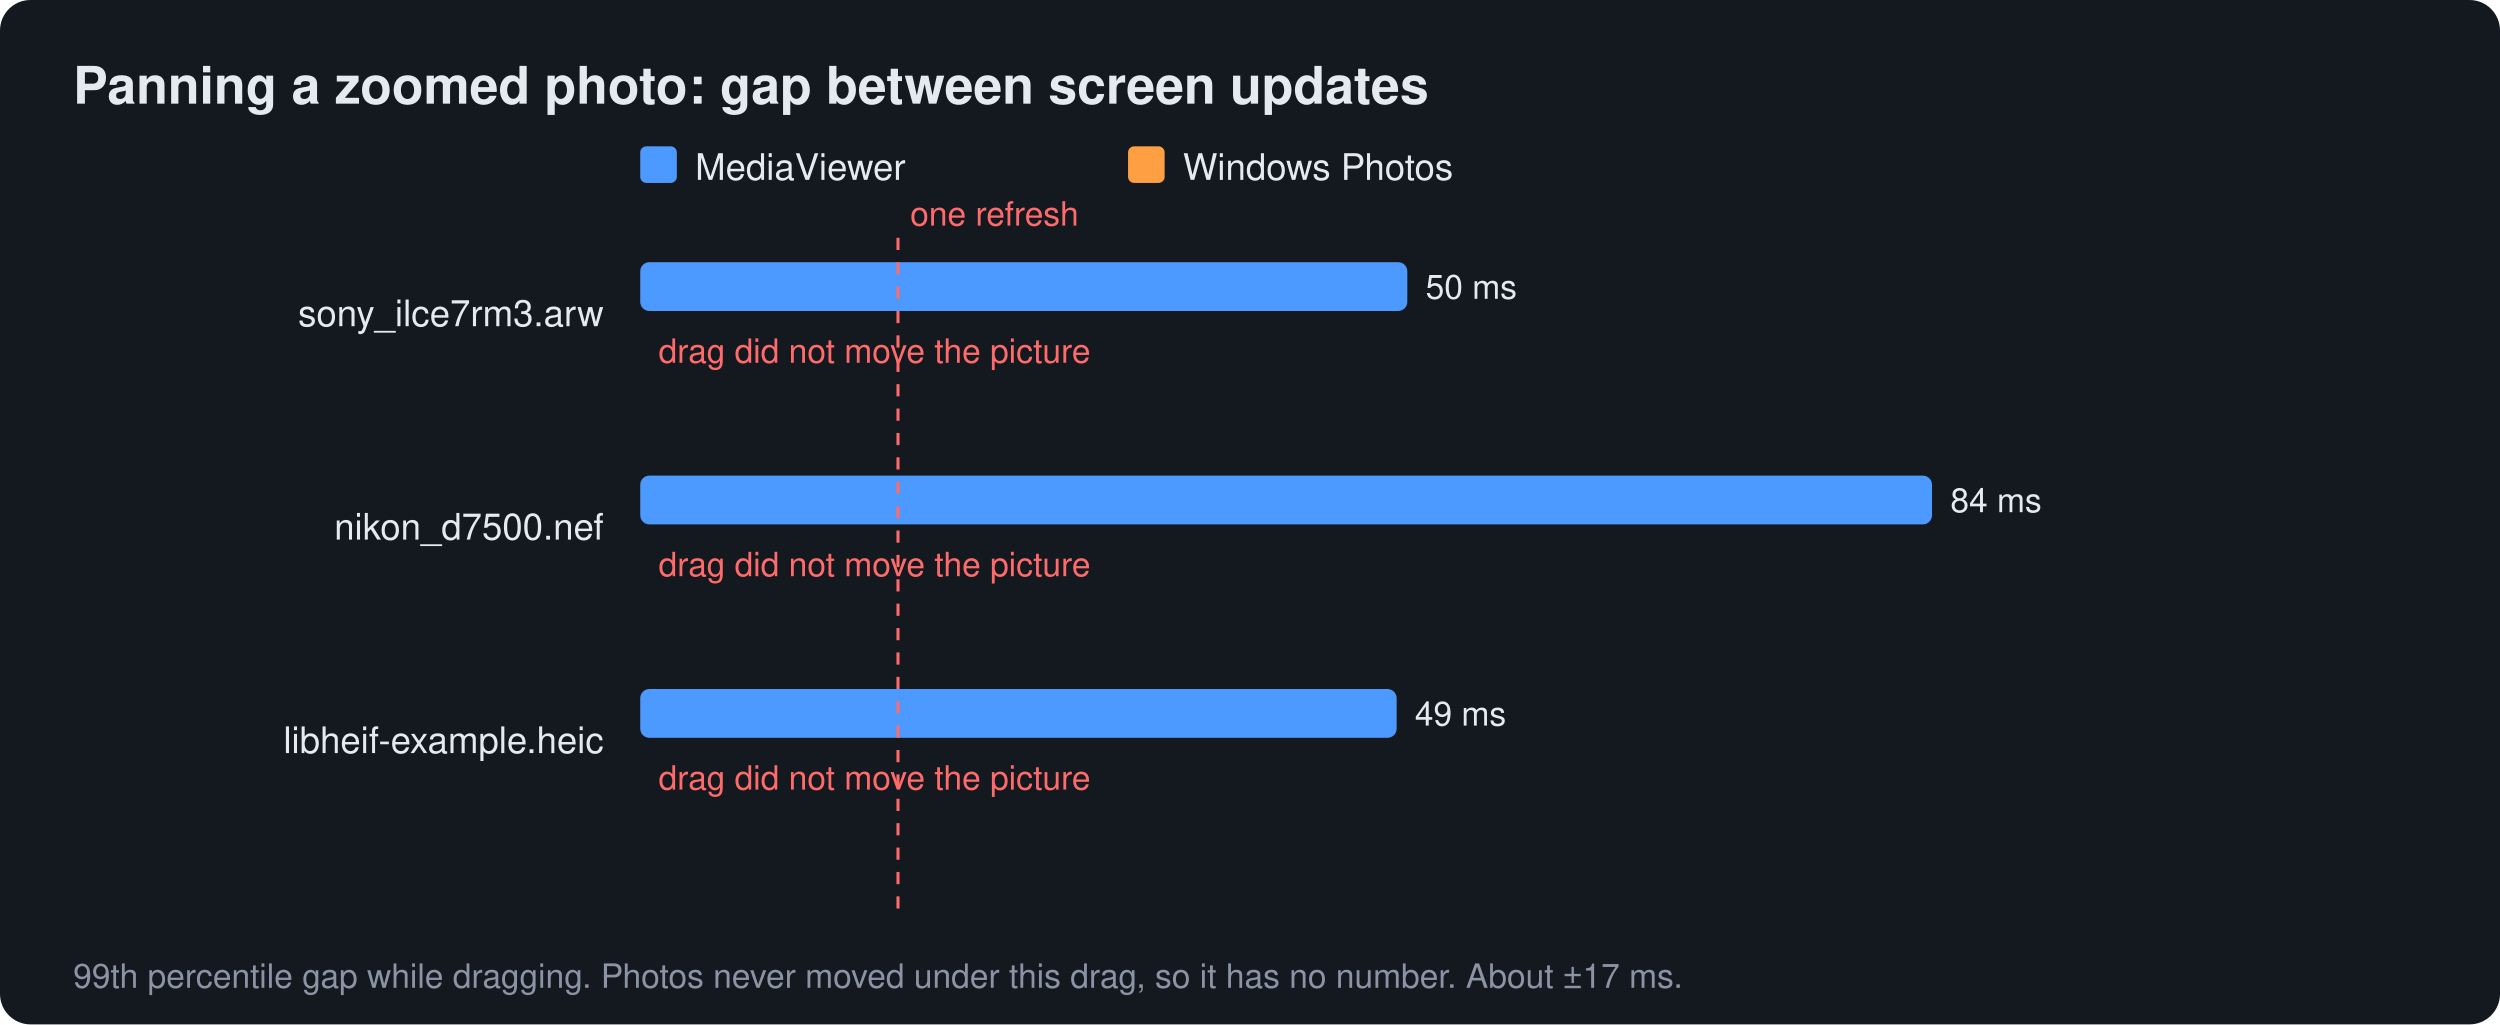
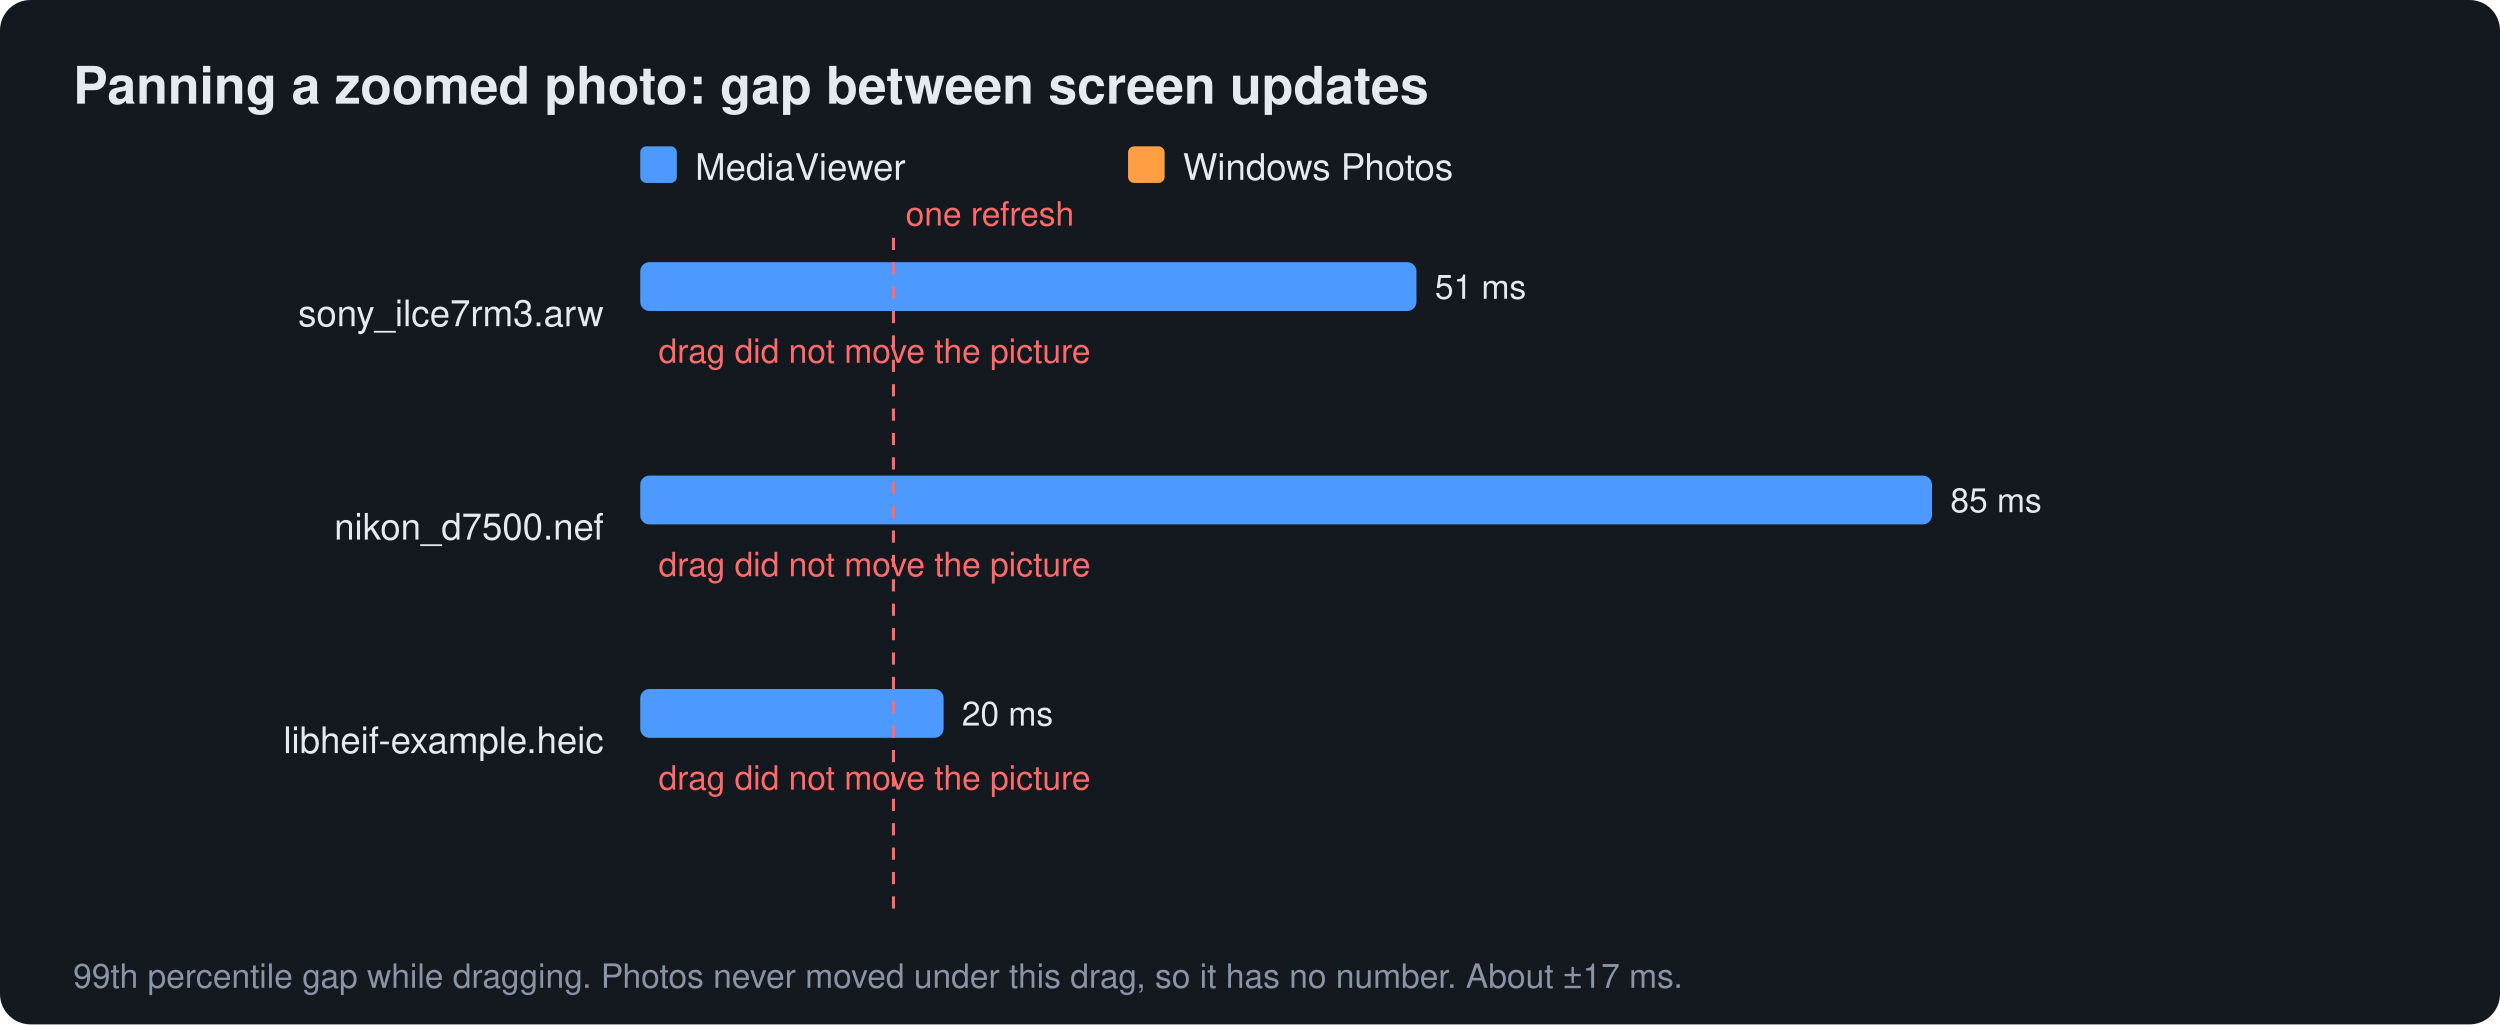
<svg xmlns="http://www.w3.org/2000/svg" viewBox="0 0 820 336" width="820" height="336" role="img" aria-label="Panning a zoomed photo: gap between screen updates">
  <rect width="820" height="336" rx="10" fill="#14181f" />
  <text x="24" y="34" font-family="Segoe UI, Helvetica, Arial, sans-serif" font-size="17" font-weight="600" fill="#e6e9ef">Panning a zoomed photo: gap between screen updates</text>
  <rect x="210" y="48" width="12" height="12" rx="2" fill="#4c9aff" />
  <text x="228" y="59" font-family="Segoe UI, Helvetica, Arial, sans-serif" font-size="12" fill="#e6e9ef" text-anchor="start" font-weight="400">MediaViewer</text>
  <rect x="370" y="48" width="12" height="12" rx="2" fill="#ff9f43" />
  <text x="388" y="59" font-family="Segoe UI, Helvetica, Arial, sans-serif" font-size="12" fill="#e6e9ef" text-anchor="start" font-weight="400">Windows Photos</text>
  <text x="198" y="107.0" font-family="Segoe UI, Helvetica, Arial, sans-serif" font-size="12" fill="#e6e9ef" text-anchor="end" font-weight="400">sony_ilce7rm3.arw</text>
-   <rect x="210" y="86" width="251.6" height="16" rx="3" fill="#4c9aff" />
-   <text x="467.605" y="98" font-family="Segoe UI, Helvetica, Arial, sans-serif" font-size="11" fill="#e6e9ef" text-anchor="start" font-weight="400">50 ms</text>
+   <rect x="210" y="86" width="254.6" height="16" rx="3" fill="#4c9aff" />
+   <text x="470.635" y="98" font-family="Segoe UI, Helvetica, Arial, sans-serif" font-size="11" fill="#e6e9ef" text-anchor="start" font-weight="400">51 ms</text>
  <text x="216" y="119" font-family="Segoe UI, Helvetica, Arial, sans-serif" font-size="11" fill="#ff6b6b" text-anchor="start" font-weight="400">drag did not move the picture</text>
  <text x="198" y="177.0" font-family="Segoe UI, Helvetica, Arial, sans-serif" font-size="12" fill="#e6e9ef" text-anchor="end" font-weight="400">nikon_d7500.nef</text>
  <rect x="210" y="156" width="423.7" height="16" rx="3" fill="#4c9aff" />
-   <text x="639.729" y="168" font-family="Segoe UI, Helvetica, Arial, sans-serif" font-size="11" fill="#e6e9ef" text-anchor="start" font-weight="400">84 ms</text>
+   <text x="639.729" y="168" font-family="Segoe UI, Helvetica, Arial, sans-serif" font-size="11" fill="#e6e9ef" text-anchor="start" font-weight="400">85 ms</text>
  <text x="216" y="189" font-family="Segoe UI, Helvetica, Arial, sans-serif" font-size="11" fill="#ff6b6b" text-anchor="start" font-weight="400">drag did not move the picture</text>
  <text x="198" y="247.0" font-family="Segoe UI, Helvetica, Arial, sans-serif" font-size="12" fill="#e6e9ef" text-anchor="end" font-weight="400">libheif-example.heic</text>
-   <rect x="210" y="226" width="248.1" height="16" rx="3" fill="#4c9aff" />
-   <text x="464.061" y="238" font-family="Segoe UI, Helvetica, Arial, sans-serif" font-size="11" fill="#e6e9ef" text-anchor="start" font-weight="400">49 ms</text>
+   <rect x="210" y="226" width="99.5" height="16" rx="3" fill="#4c9aff" />
+   <text x="315.467" y="238" font-family="Segoe UI, Helvetica, Arial, sans-serif" font-size="11" fill="#e6e9ef" text-anchor="start" font-weight="400">20 ms</text>
  <text x="216" y="259" font-family="Segoe UI, Helvetica, Arial, sans-serif" font-size="11" fill="#ff6b6b" text-anchor="start" font-weight="400">drag did not move the picture</text>
-   <line x1="294.543" y1="78" x2="294.543" y2="300" stroke="#ff6b6b" stroke-dasharray="4 4" />
-   <text x="298.543" y="74" font-family="Segoe UI, Helvetica, Arial, sans-serif" font-size="11" fill="#ff6b6b" text-anchor="start" font-weight="400">one refresh</text>
+   <line x1="293.055" y1="78" x2="293.055" y2="300" stroke="#ff6b6b" stroke-dasharray="4 4" />
+   <text x="297.055" y="74" font-family="Segoe UI, Helvetica, Arial, sans-serif" font-size="11" fill="#ff6b6b" text-anchor="start" font-weight="400">one refresh</text>
  <text x="24" y="324" font-family="Segoe UI, Helvetica, Arial, sans-serif" font-size="11" fill="#8b94a5" text-anchor="start" font-weight="400">99th percentile gap while dragging. Photos never moved under this drag, so it has no number. About ±17 ms.</text>
</svg>
